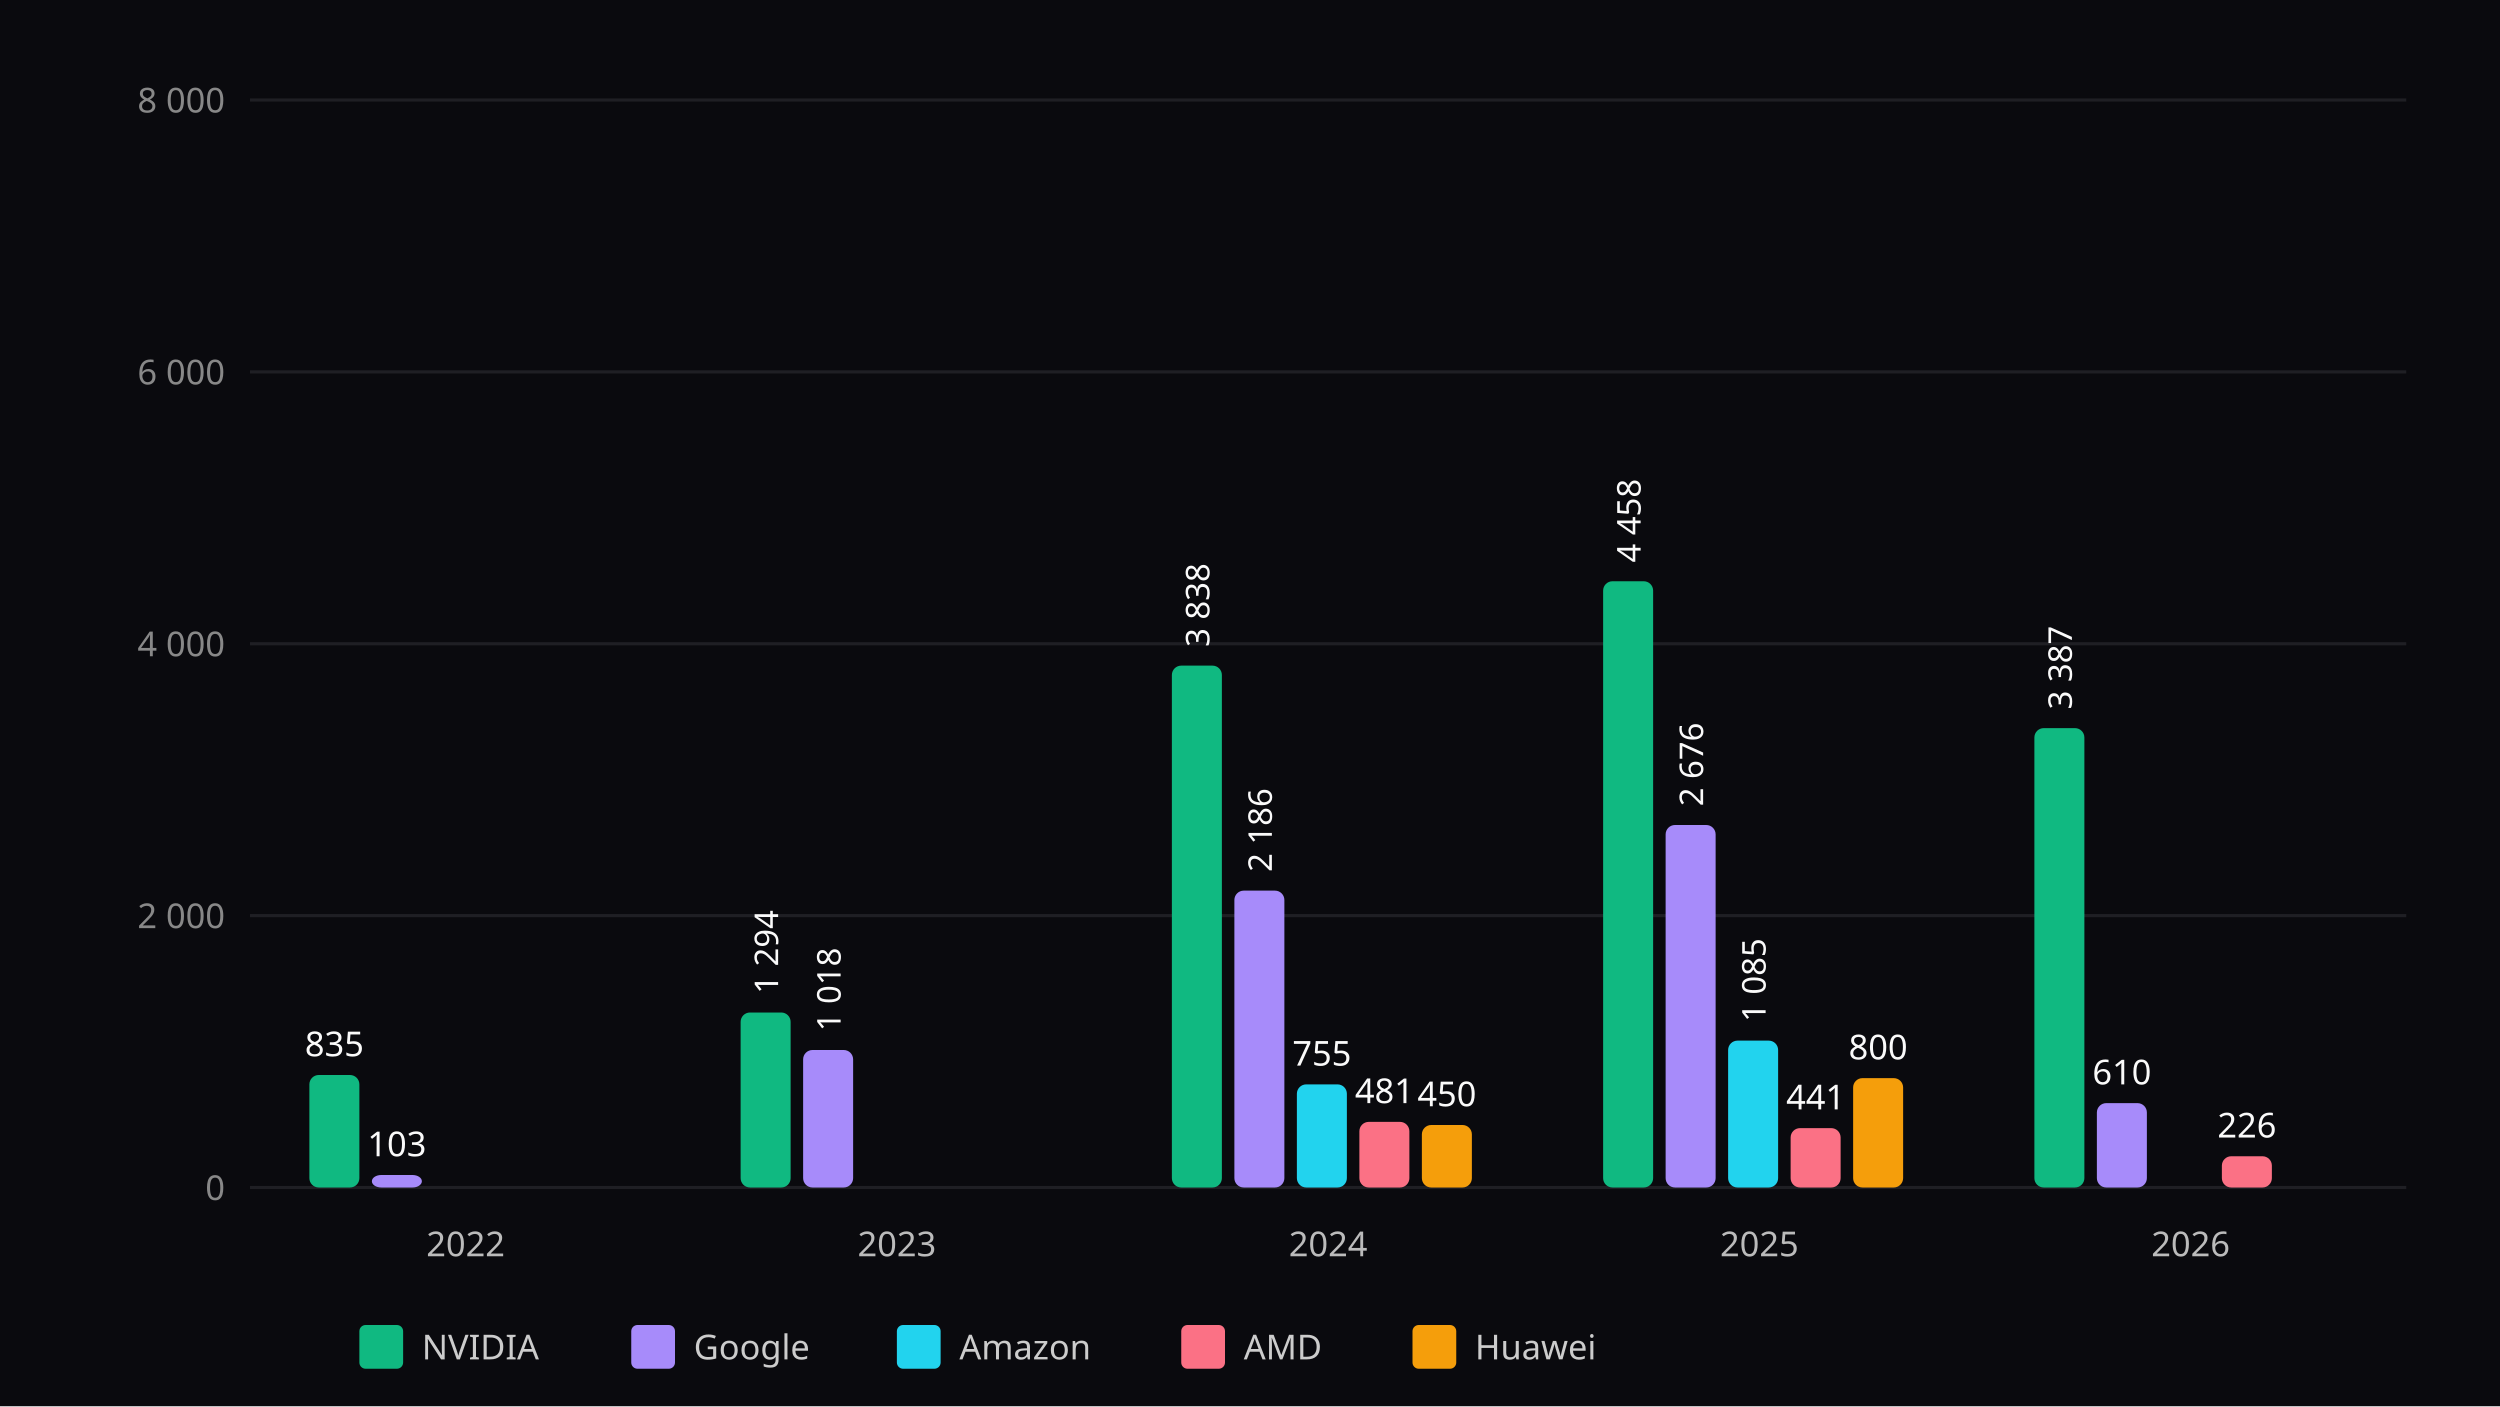
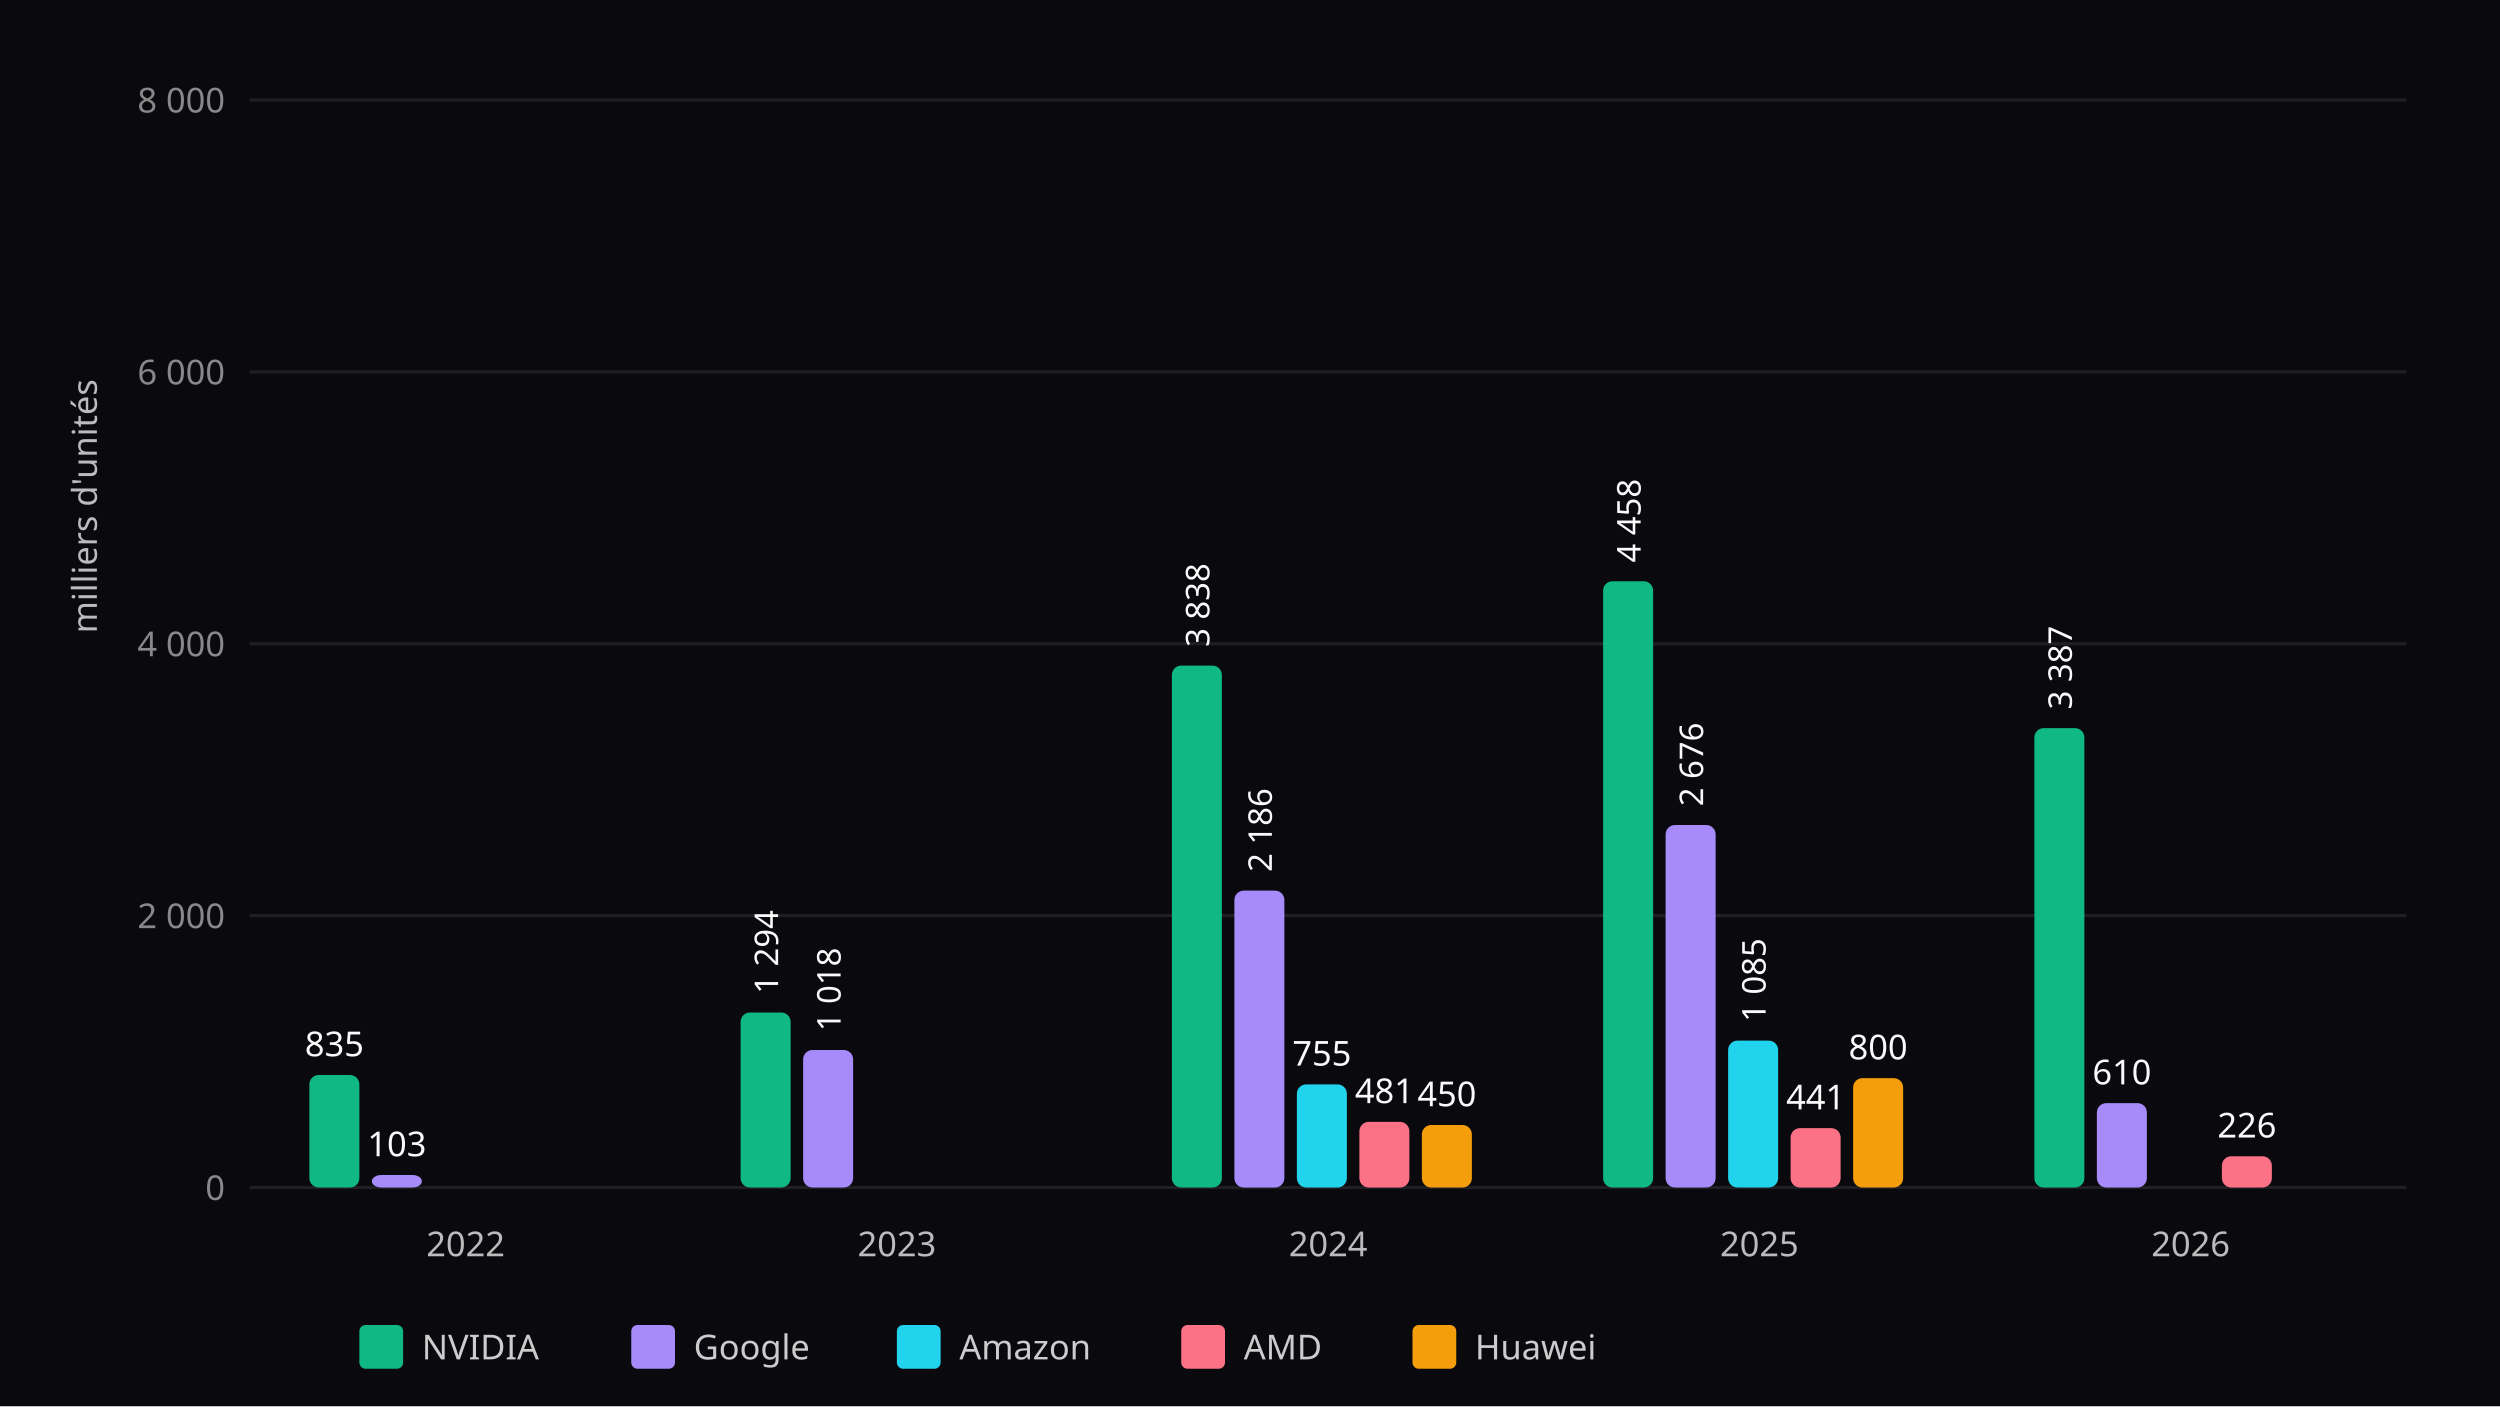
<svg xmlns="http://www.w3.org/2000/svg" viewBox="0 0 800 450" font-family="ui-sans-serif, system-ui">
  <rect width="800" height="450" fill="#0a0a0e" />
  <line x1="80" y1="380" x2="770" y2="380" stroke="#1f1f24" stroke-width="1" />
  <text x="72" y="384" text-anchor="end" fill="#888" font-size="11" font-family="ui-monospace">0</text>
  <line x1="80" y1="293" x2="770" y2="293" stroke="#1f1f24" stroke-width="1" />
  <text x="72" y="297" text-anchor="end" fill="#888" font-size="11" font-family="ui-monospace">2 000</text>
  <line x1="80" y1="206" x2="770" y2="206" stroke="#1f1f24" stroke-width="1" />
  <text x="72" y="210" text-anchor="end" fill="#888" font-size="11" font-family="ui-monospace">4 000</text>
  <line x1="80" y1="119" x2="770" y2="119" stroke="#1f1f24" stroke-width="1" />
  <text x="72" y="123" text-anchor="end" fill="#888" font-size="11" font-family="ui-monospace">6 000</text>
  <line x1="80" y1="32" x2="770" y2="32" stroke="#1f1f24" stroke-width="1" />
  <text x="72" y="36" text-anchor="end" fill="#888" font-size="11" font-family="ui-monospace">8 000</text>
+   <text x="31" y="162" text-anchor="middle" fill="#bbb" font-size="11" font-family="ui-monospace" transform="rotate(-90 31 162)">milliers d'unités</text>
  <rect x="99" y="344" width="16" height="36" fill="#10b981" rx="3" />
  <text x="107" y="338" text-anchor="middle" fill="#fafafa" font-size="11" font-family="ui-monospace">835</text>
  <rect x="119" y="376" width="16" height="4" fill="#a78bfa" rx="3" />
  <text x="127" y="370" text-anchor="middle" fill="#fafafa" font-size="11" font-family="ui-monospace">103</text>
  <text x="149" y="402" text-anchor="middle" fill="#bbb" font-size="11">2022</text>
  <rect x="237" y="324" width="16" height="56" fill="#10b981" rx="3" />
  <text x="249" y="318" text-anchor="start" fill="#fafafa" font-size="10.5" font-family="ui-monospace" transform="rotate(-90 249 318)">1 294</text>
  <rect x="257" y="336" width="16" height="44" fill="#a78bfa" rx="3" />
  <text x="269" y="330" text-anchor="start" fill="#fafafa" font-size="10.5" font-family="ui-monospace" transform="rotate(-90 269 330)">1 018</text>
  <text x="287" y="402" text-anchor="middle" fill="#bbb" font-size="11">2023</text>
  <rect x="375" y="213" width="16" height="167" fill="#10b981" rx="3" />
  <text x="387" y="207" text-anchor="start" fill="#fafafa" font-size="10.5" font-family="ui-monospace" transform="rotate(-90 387 207)">3 838</text>
  <rect x="395" y="285" width="16" height="95" fill="#a78bfa" rx="3" />
  <text x="407" y="279" text-anchor="start" fill="#fafafa" font-size="10.5" font-family="ui-monospace" transform="rotate(-90 407 279)">2 186</text>
  <rect x="415" y="347" width="16" height="33" fill="#22d3ee" rx="3" />
  <text x="423" y="341" text-anchor="middle" fill="#fafafa" font-size="11" font-family="ui-monospace">755</text>
  <rect x="435" y="359" width="16" height="21" fill="#fb7185" rx="3" />
  <text x="443" y="353" text-anchor="middle" fill="#fafafa" font-size="11" font-family="ui-monospace">481</text>
  <rect x="455" y="360" width="16" height="20" fill="#f59e0b" rx="3" />
  <text x="463" y="354" text-anchor="middle" fill="#fafafa" font-size="11" font-family="ui-monospace">450</text>
  <text x="425" y="402" text-anchor="middle" fill="#bbb" font-size="11">2024</text>
  <rect x="513" y="186" width="16" height="194" fill="#10b981" rx="3" />
  <text x="525" y="180" text-anchor="start" fill="#fafafa" font-size="10.5" font-family="ui-monospace" transform="rotate(-90 525 180)">4 458</text>
  <rect x="533" y="264" width="16" height="116" fill="#a78bfa" rx="3" />
  <text x="545" y="258" text-anchor="start" fill="#fafafa" font-size="10.5" font-family="ui-monospace" transform="rotate(-90 545 258)">2 676</text>
  <rect x="553" y="333" width="16" height="47" fill="#22d3ee" rx="3" />
  <text x="565" y="327" text-anchor="start" fill="#fafafa" font-size="10.5" font-family="ui-monospace" transform="rotate(-90 565 327)">1 085</text>
  <rect x="573" y="361" width="16" height="19" fill="#fb7185" rx="3" />
  <text x="581" y="355" text-anchor="middle" fill="#fafafa" font-size="11" font-family="ui-monospace">441</text>
  <rect x="593" y="345" width="16" height="35" fill="#f59e0b" rx="3" />
  <text x="601" y="339" text-anchor="middle" fill="#fafafa" font-size="11" font-family="ui-monospace">800</text>
  <text x="563" y="402" text-anchor="middle" fill="#bbb" font-size="11">2025</text>
  <rect x="651" y="233" width="16" height="147" fill="#10b981" rx="3" />
  <text x="663" y="227" text-anchor="start" fill="#fafafa" font-size="10.5" font-family="ui-monospace" transform="rotate(-90 663 227)">3 387</text>
  <rect x="671" y="353" width="16" height="27" fill="#a78bfa" rx="3" />
  <text x="679" y="347" text-anchor="middle" fill="#fafafa" font-size="11" font-family="ui-monospace">610</text>
  <rect x="711" y="370" width="16" height="10" fill="#fb7185" rx="3" />
  <text x="719" y="364" text-anchor="middle" fill="#fafafa" font-size="11" font-family="ui-monospace">226</text>
  <text x="701" y="402" text-anchor="middle" fill="#bbb" font-size="11">2026</text>
  <g transform="translate(0,424)">
    <rect x="115" y="0" width="14" height="14" fill="#10b981" rx="2" />
    <text x="135" y="11" fill="#ccc" font-size="11">NVIDIA</text>
    <rect x="202" y="0" width="14" height="14" fill="#a78bfa" rx="2" />
    <text x="222" y="11" fill="#ccc" font-size="11">Google</text>
    <rect x="287" y="0" width="14" height="14" fill="#22d3ee" rx="2" />
    <text x="307" y="11" fill="#ccc" font-size="11">Amazon</text>
    <rect x="378" y="0" width="14" height="14" fill="#fb7185" rx="2" />
    <text x="398" y="11" fill="#ccc" font-size="11">AMD</text>
    <rect x="452" y="0" width="14" height="14" fill="#f59e0b" rx="2" />
    <text x="472" y="11" fill="#ccc" font-size="11">Huawei</text>
  </g>
</svg>
